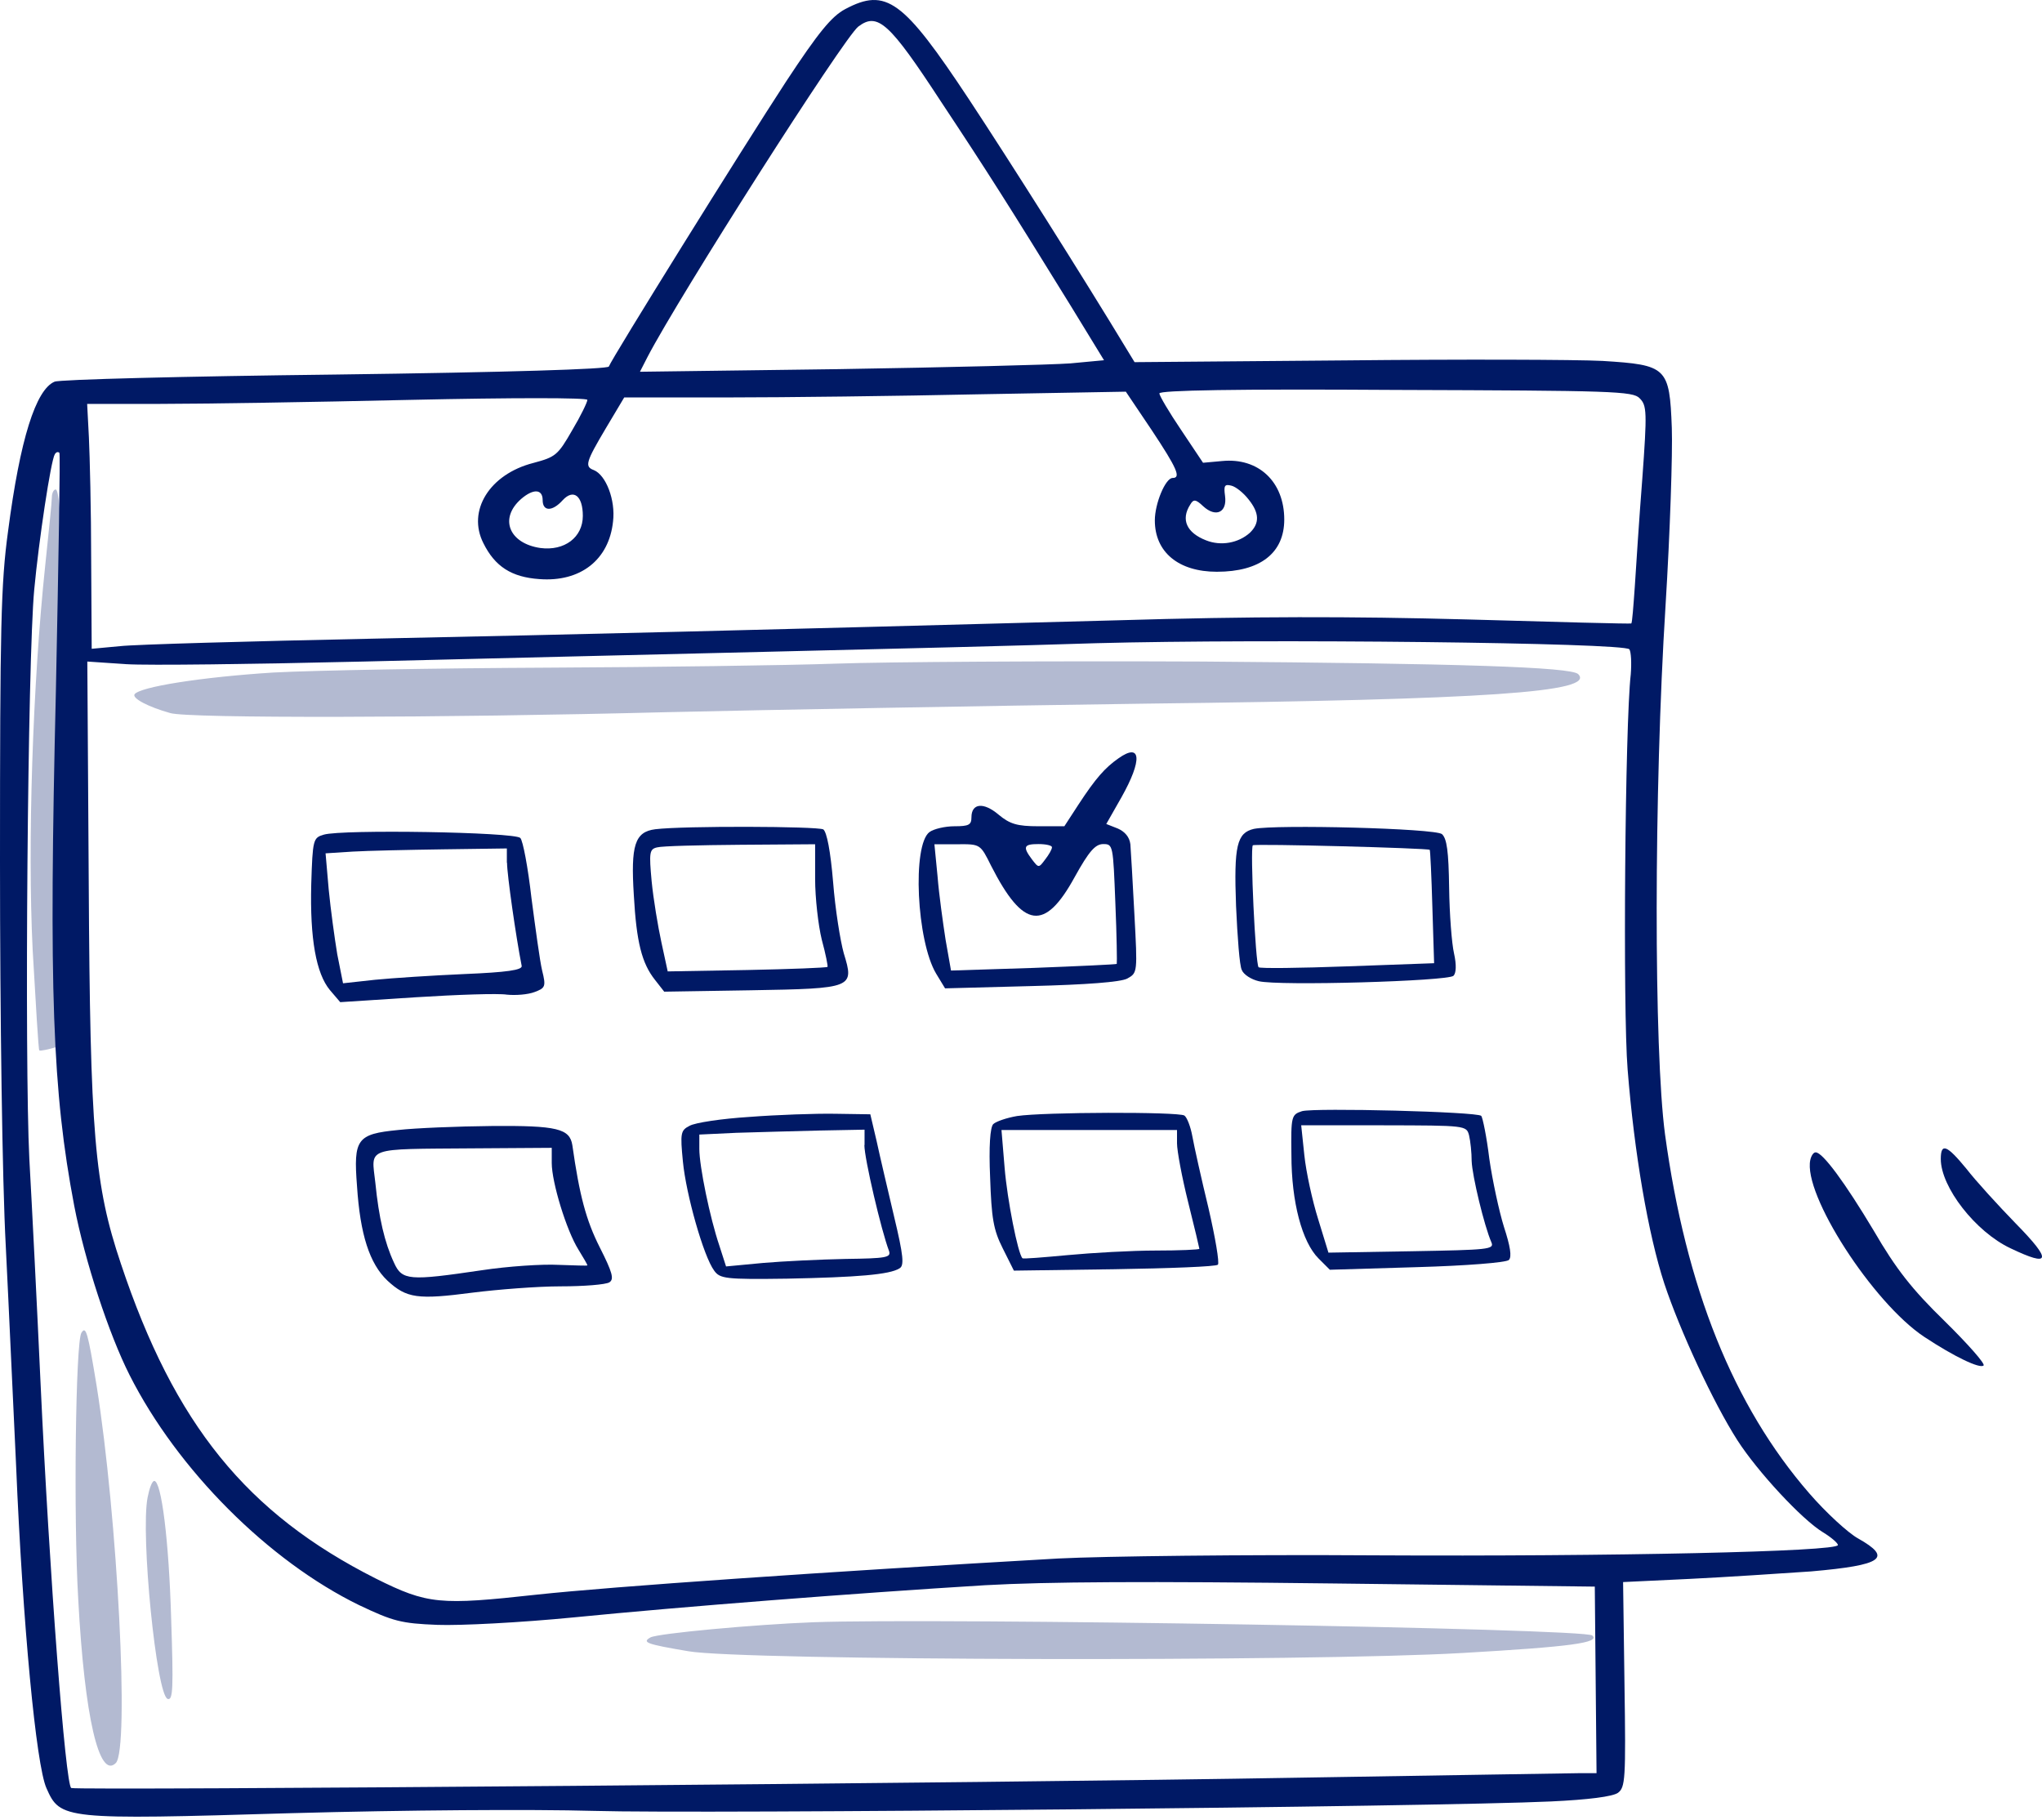
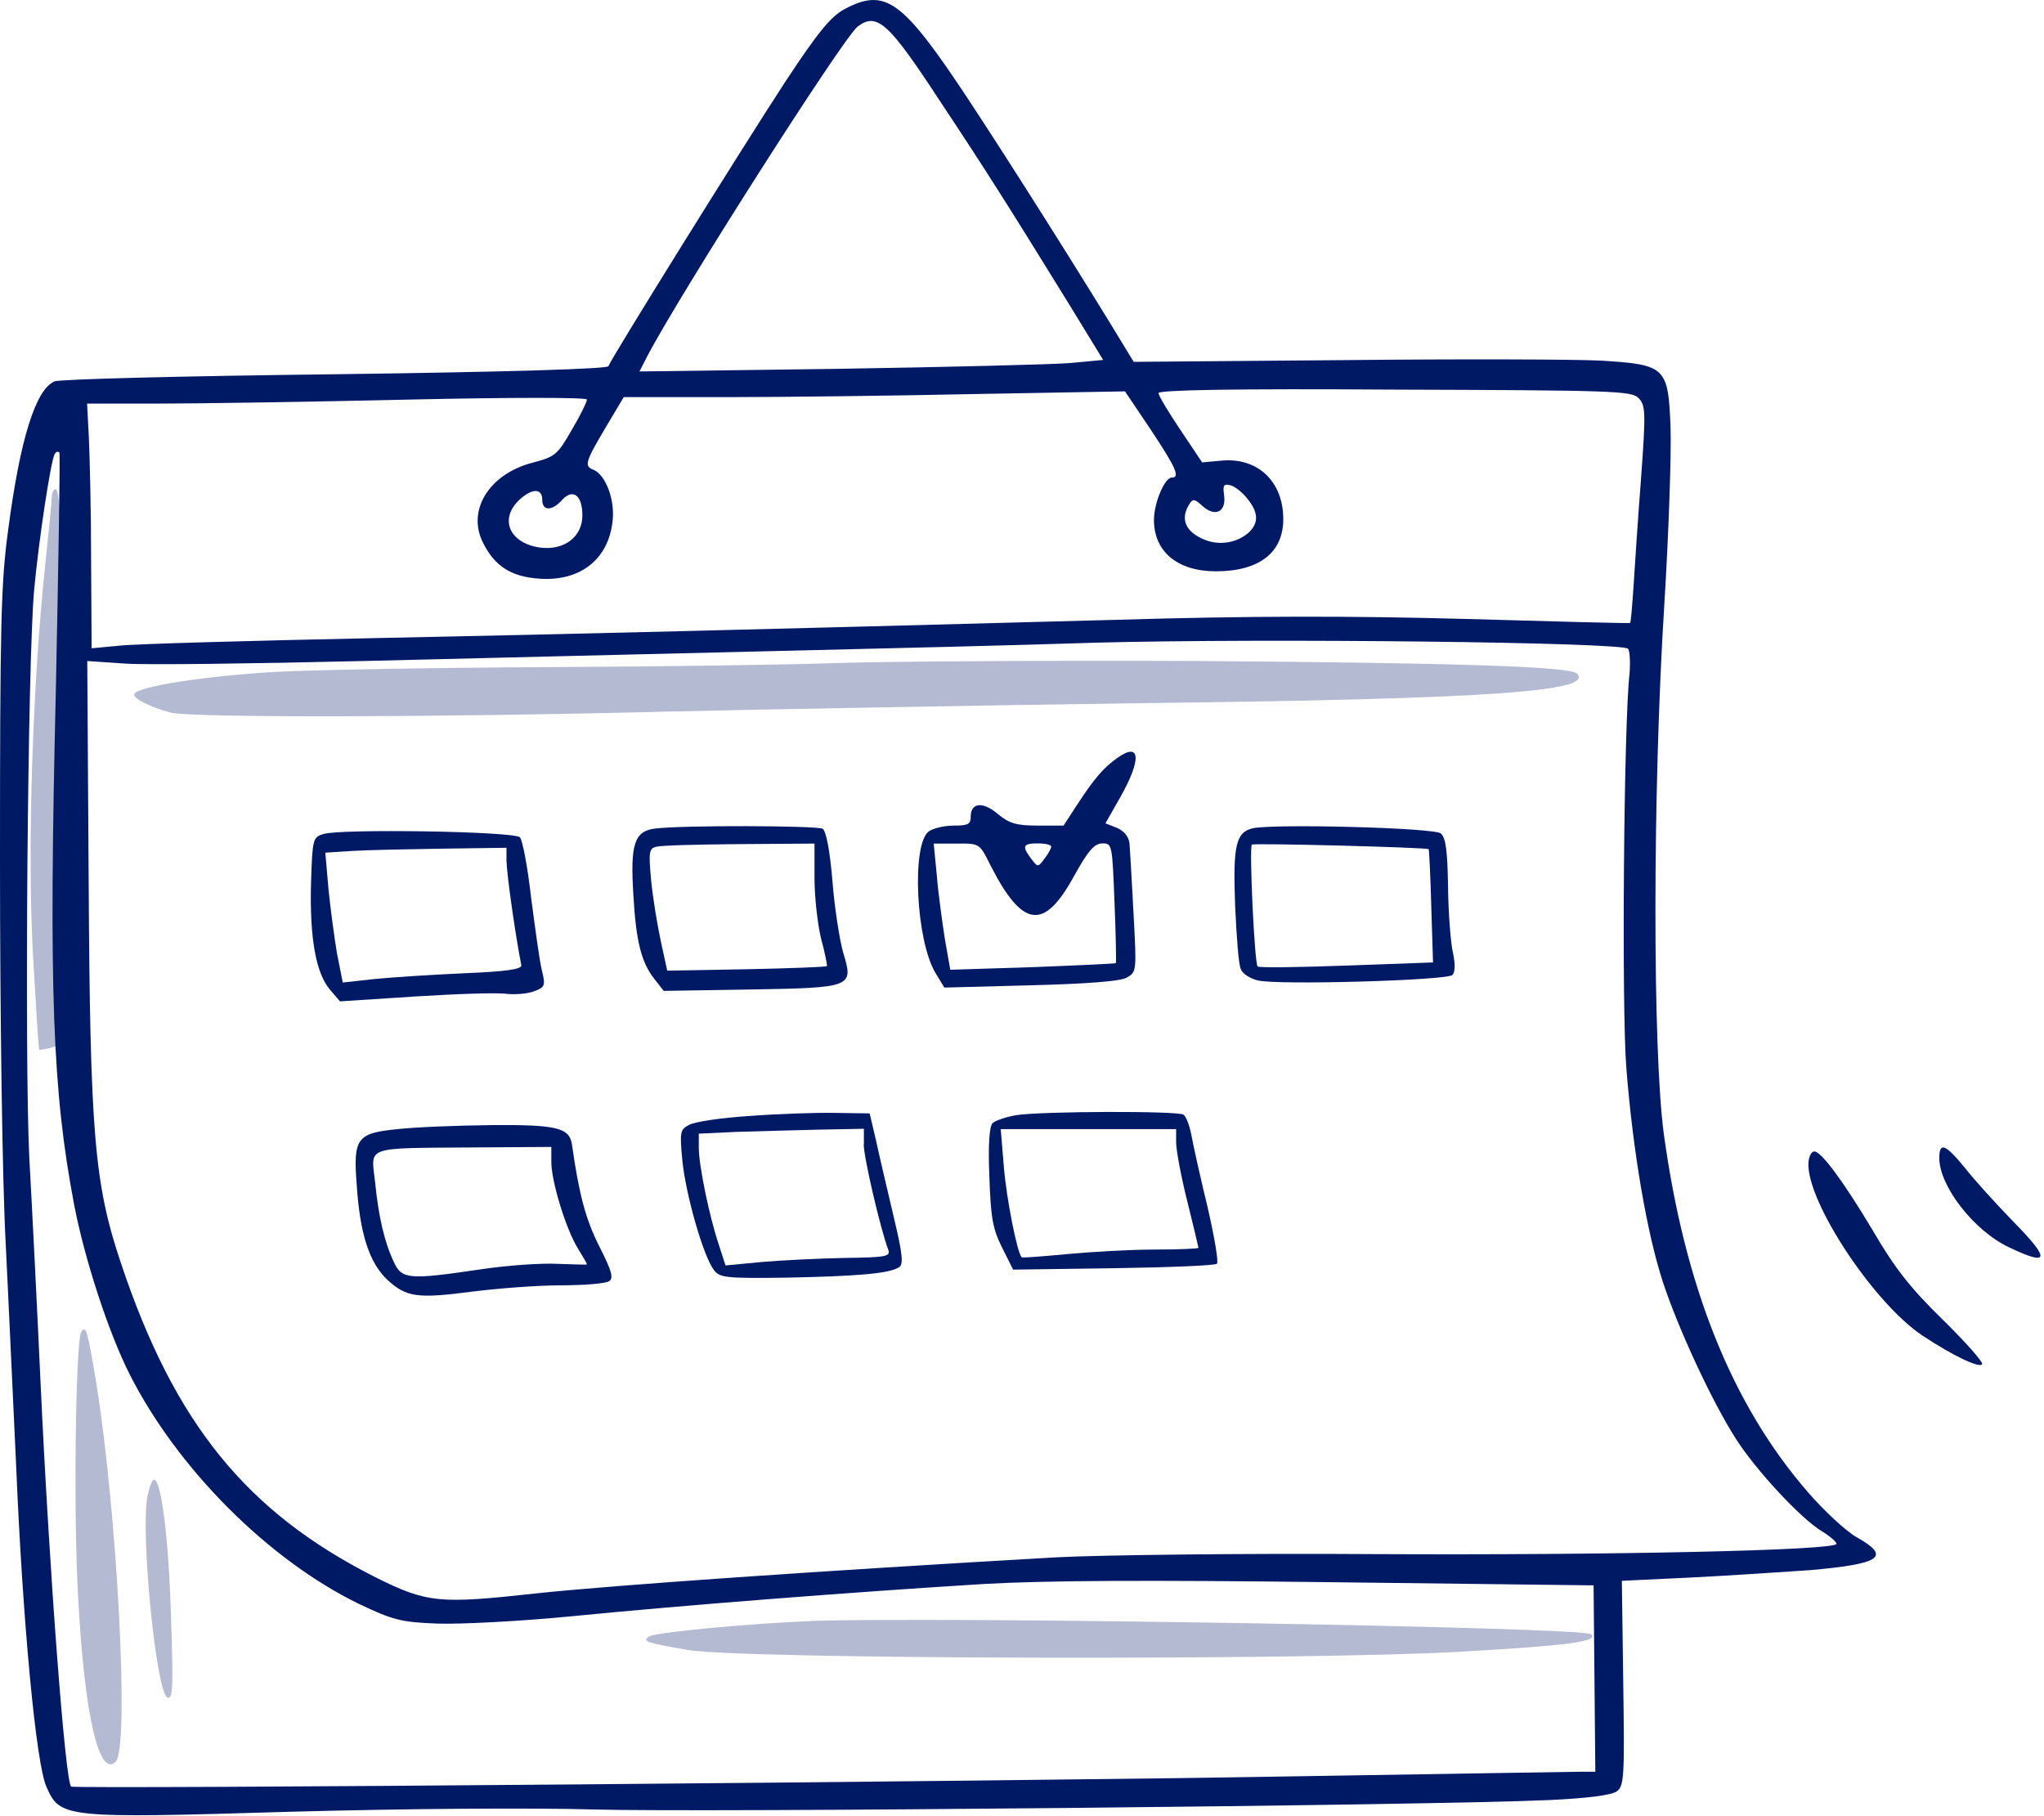
- <svg xmlns="http://www.w3.org/2000/svg" width="340" height="303" viewBox="0 0 340 303" fill="#F3F4F5">
-   <path fill-rule="evenodd" clip-rule="evenodd" d="M8.637 82.745C8.637 83.501 8.113 88.619 7.532 94.115C5.438 113.978 4.566 140.383 5.438 158.152C5.961 167.225 6.398 174.728 6.543 174.873C6.688 175.019 8.026 174.728 9.509 174.292C11.894 173.623 12.185 173.187 12.563 170.511C12.796 168.795 12.708 163.735 12.33 159.286C11.952 154.749 11.429 139.802 11.283 126.105C10.76 96.064 10.178 81.494 9.277 81.494C8.957 81.465 8.637 82.076 8.637 82.745Z" fill="#001965" fill-opacity="0.3" />
-   <path fill-rule="evenodd" clip-rule="evenodd" d="M139.153 110.488C130.981 110.779 109.403 111.069 91.198 111.157C72.965 111.244 52.462 111.593 45.454 111.971C33.56 112.727 23.207 114.356 22.393 115.606C22.015 116.275 24.69 117.7 28.354 118.718C31.262 119.619 73.575 119.532 110.915 118.572C127.288 118.194 163.261 117.525 190.859 117.147C247.829 116.478 265.742 115.228 262.776 112.233C261.584 111.04 242.768 110.459 200.165 110.139C174.777 110.022 147.354 110.197 139.153 110.488Z" fill="#001965" fill-opacity="0.3" />
-   <path fill-rule="evenodd" clip-rule="evenodd" d="M13.552 221.897C12.593 223.467 12.215 252.461 13.029 266.303C14.076 285.875 16.519 296.286 19.281 293.523C21.579 291.226 19.572 252.548 16.082 230.679C14.599 221.664 14.308 220.704 13.552 221.897Z" fill="#001965" fill-opacity="0.3" />
-   <path fill-rule="evenodd" clip-rule="evenodd" d="M24.573 249.32C23.381 255.485 26.057 282.269 27.918 282.851C28.819 283.141 28.878 280.989 28.5 269.531C28.121 256.358 26.871 246.557 25.679 246.557C25.301 246.587 24.864 247.837 24.573 249.32Z" fill="#001965" fill-opacity="0.3" />
-   <path fill-rule="evenodd" clip-rule="evenodd" d="M135.43 270.084C125.542 270.462 109.49 271.945 108.297 272.614C106.872 273.428 107.541 273.719 114.608 274.912C123.536 276.482 218.136 276.686 243.495 275.202C261.729 274.156 266.411 273.487 265.131 272.294C264.026 271.102 156.252 269.328 135.43 270.084Z" fill="#001965" fill-opacity="0.3" />
-   <path fill-rule="evenodd" clip-rule="evenodd" d="M140.723 1.521C138.484 2.713 136.332 5.302 130.894 13.561C123.594 24.728 101.813 59.741 101.376 61.021C101.231 61.457 84.8 61.981 55.777 62.359C30.797 62.649 9.829 63.173 9.073 63.551C5.962 64.889 3.344 73.06 1.338 88.473C0.145 97.168 0 104.468 0 143.495C0 169.144 0.378 196.655 0.96 207.444C1.483 217.855 2.21 234.285 2.675 243.882C3.781 270.433 6.02 293.931 7.736 297.711C10.033 302.917 10.556 303.004 48.565 301.87C67.526 301.346 88.435 301.201 98.904 301.492C116.469 302.015 239.017 300.823 258.21 299.921C264.521 299.63 268.476 299.107 269.377 298.496C270.628 297.595 270.715 296.199 270.482 280.437L270.25 263.395L281.242 262.872C287.262 262.581 296.423 261.971 301.541 261.622C313.522 260.575 315.151 259.382 309.364 256.125C307.735 255.224 304.071 251.879 301.25 248.622C288.6 234.053 280.719 214.423 277.229 188.832C275.368 174.844 275.368 131.804 277.316 100.862C278.072 88.677 278.509 75.358 278.363 71.257C277.985 61.137 277.549 60.759 266.847 60.09C262.398 59.858 243.117 59.8 223.865 60.003L188.91 60.294L187.863 58.578C180.215 45.928 168.088 26.764 161.312 16.498C150.378 -0.02 147.557 -2.114 140.723 1.521ZM156.688 16.934C164.424 28.596 167.914 34.121 178.325 50.988L183.821 59.974L178.237 60.497C175.184 60.73 157.793 61.166 139.56 61.457L106.553 61.893L107.803 59.45C113.096 49.272 140.461 6.349 142.904 4.429C146.132 1.986 148.08 3.76 156.688 16.934ZM273.012 66.314C274.205 67.506 274.263 68.553 273.449 79.691C272.925 86.379 272.402 94.493 272.198 97.692C271.965 100.978 271.762 103.712 271.616 103.799C271.529 103.886 259.257 103.566 244.309 103.13C224.971 102.607 208.249 102.607 185.944 103.276C121.966 104.991 98.701 105.573 62.117 106.329C41.44 106.765 22.48 107.289 19.95 107.58L15.268 108.016L15.18 93.213C15.18 85.042 14.948 75.881 14.802 72.828L14.511 67.244H26.551C33.24 67.244 51.997 66.953 68.282 66.575C85.382 66.197 97.799 66.197 97.799 66.575C97.799 66.953 96.694 69.251 95.269 71.635C92.885 75.794 92.507 76.085 88.813 77.074C81.514 78.935 77.734 85.042 80.496 90.451C82.415 94.319 85.178 96.093 89.802 96.412C96.636 96.936 101.405 93.213 102.074 86.816C102.51 83.239 100.882 79.08 98.875 78.266C97.305 77.684 97.538 76.928 100.882 71.287L103.935 66.168H121.268C130.719 66.168 149.534 65.936 162.999 65.645L187.456 65.209L191.76 71.606C196.006 78.004 196.675 79.575 195.25 79.575C194.057 79.575 192.284 83.82 192.284 86.641C192.284 91.934 196.239 95.191 202.607 95.191C209.819 95.191 213.833 92.079 213.833 86.496C213.833 80.185 209.529 76.172 203.509 76.754L200.31 77.044L196.675 71.606C194.668 68.64 193.04 65.877 193.04 65.499C193.04 64.976 205.748 64.743 232.444 64.918C268.476 65.034 271.907 65.121 273.012 66.314ZM9.306 115.024C8.114 164.927 8.724 181.649 12.359 200.755C14.133 209.974 18.146 222.159 21.578 228.935C29.546 244.696 44.697 259.877 59.791 267.234C65.432 269.91 66.77 270.288 72.819 270.52C76.541 270.666 86.719 270.142 95.589 269.27C113.503 267.496 142.206 265.257 164.017 263.919C174.341 263.337 190.946 263.25 222.033 263.628L265.539 264.152L265.684 279.681L265.829 295.21H263.067C261.584 295.21 240.383 295.588 216.072 295.966C164.976 296.868 13.057 298.118 11.865 297.682C10.905 297.304 8.23 262.203 6.747 230.156C6.165 217.448 5.322 200.697 4.886 192.961C4.071 176.676 4.595 109.819 5.7 98.157C6.456 90.044 8.463 76.666 9.131 75.62C9.364 75.242 9.655 75.183 9.888 75.387C10.062 75.532 9.742 93.388 9.306 115.024ZM207.871 83.122C209.732 85.42 209.732 87.136 208.104 88.706C206.184 90.422 203.276 90.945 200.804 89.957C197.605 88.706 196.558 86.525 198.187 83.995C198.71 83.093 199.088 83.093 200.339 84.286C202.433 86.205 204.352 85.333 203.974 82.57C203.741 80.854 203.887 80.563 205.021 80.854C205.777 81.029 207.057 82.076 207.871 83.122ZM90.355 83.268C90.355 85.187 91.983 85.187 93.699 83.268C95.473 81.349 97.043 82.512 97.043 85.885C97.043 89.462 93.99 91.76 89.977 91.236C84.771 90.48 83.055 86.321 86.778 83.064C88.813 81.319 90.355 81.407 90.355 83.268ZM271.297 108.103C271.587 108.539 271.675 110.4 271.529 112.262C270.57 120.521 270.191 168.184 271.006 178.072C272.111 191.973 274.437 205.524 277.113 213.696C279.73 221.577 285.285 233.558 289.298 239.811C292.584 244.929 300 252.985 303.577 255.137C304.914 255.951 306.019 256.91 306.019 257.23C306.019 258.335 268.388 259.15 229.042 258.946C207.406 258.801 183.617 259.091 176.231 259.47C136.971 261.709 101.783 264.152 89.366 265.489C73.226 267.263 71.219 267.118 62.582 262.814C41.091 251.967 29.052 237.164 20.124 210.381C15.733 197.294 15.006 188.977 14.773 146.723L14.54 110.139L20.997 110.575C24.573 110.808 42.342 110.575 60.547 110.139C78.78 109.702 109.025 108.946 127.84 108.51C146.655 108.074 171.258 107.463 182.512 107.085C210.459 106.329 270.482 106.998 271.297 108.103Z" fill="#001965" />
-   <path fill-rule="evenodd" clip-rule="evenodd" d="M186.234 126.249C183.995 127.82 182.454 129.536 179.546 133.985L177.219 137.562H172.915C169.338 137.562 168.146 137.184 166.285 135.643C163.755 133.491 161.748 133.723 161.748 136.079C161.748 137.329 161.312 137.562 158.927 137.562C157.357 137.562 155.496 137.998 154.769 138.522C151.861 140.674 152.617 156.668 155.874 162.106L157.357 164.549L171.636 164.171C181 163.938 186.583 163.502 187.689 162.921C189.404 161.961 189.404 161.961 188.881 152.219C188.59 146.781 188.299 141.575 188.212 140.557C188.067 139.365 187.31 138.464 186.118 137.94L184.199 137.184L186.729 132.735C190.248 126.482 190.015 123.574 186.234 126.249ZM165.034 144.163C170.385 154.662 173.962 155.098 178.935 146.025C181.32 141.721 182.367 140.528 183.704 140.528C185.333 140.528 185.333 140.761 185.711 150.358C185.944 155.796 186.002 160.332 185.944 160.478C185.856 160.565 179.633 160.856 172.043 161.147L158.346 161.583L157.444 156.465C157.008 153.644 156.339 148.875 156.107 145.908L155.583 140.557H159.451C163.231 140.528 163.231 140.528 165.034 144.163ZM175.155 141.052C175.155 141.43 174.631 142.302 174.05 143.058C172.944 144.541 172.944 144.541 171.81 143.058C170.24 140.964 170.473 140.528 172.915 140.528C174.166 140.528 175.155 140.761 175.155 141.052Z" fill="#001965" />
-   <path fill-rule="evenodd" clip-rule="evenodd" d="M109.112 138.057C105.68 138.493 105.011 140.732 105.535 149.049C105.971 156.872 106.872 160.362 109.024 163.095L110.595 165.102L125.019 164.869C142.118 164.578 142.264 164.491 140.49 158.704C139.908 156.61 139.065 151.347 138.716 146.868C138.28 141.663 137.669 138.551 137.087 138.086C136.099 137.562 113.852 137.475 109.112 138.057ZM135.721 146.316C135.721 149.514 136.244 154.051 136.826 156.436C137.495 158.879 137.873 160.885 137.785 160.972C137.64 161.118 131.62 161.35 124.408 161.496L111.176 161.728L110.129 156.901C109.548 154.226 108.792 149.689 108.501 146.723C108.065 141.953 108.123 141.372 109.402 141.081C110.217 140.848 116.382 140.703 123.303 140.645L135.721 140.557V146.316Z" fill="#001965" />
-   <path fill-rule="evenodd" clip-rule="evenodd" d="M208.773 137.998C205.952 138.667 205.429 140.761 205.807 150.852C206.039 155.971 206.388 160.827 206.766 161.496C207.057 162.252 208.337 163.066 209.587 163.357C212.873 164.171 241.111 163.357 242.012 162.456C242.449 162.019 242.536 160.682 242.1 158.733C241.722 157.105 241.344 152.19 241.285 147.799C241.198 141.692 240.907 139.627 240.093 138.871C238.959 137.911 212.466 137.242 208.773 137.998ZM238.057 141.488C238.145 141.575 238.348 145.879 238.494 150.998L238.784 160.362L224.36 160.885C216.392 161.176 209.703 161.263 209.558 161.031C209.035 160.507 208.133 141.256 208.598 140.732C208.918 140.441 237.767 141.197 238.057 141.488Z" fill="#001965" />
-   <path fill-rule="evenodd" clip-rule="evenodd" d="M53.917 138.958C52.143 139.482 52.056 139.714 51.823 147.217C51.59 156.29 52.637 162.077 54.934 164.84L56.65 166.847L69.213 166.033C76.135 165.596 82.969 165.364 84.394 165.596C85.819 165.742 87.883 165.596 89.017 165.16C90.791 164.491 90.937 164.259 90.268 161.583C89.89 160.013 89.163 154.604 88.494 149.544C87.912 144.425 87.069 139.947 86.633 139.511C85.673 138.522 56.912 138.057 53.917 138.958ZM84.423 143.64C84.423 145.559 85.906 156 86.865 160.827C86.953 161.496 84.423 161.874 77.356 162.165C72.063 162.397 65.316 162.834 62.408 163.124L57.116 163.706L56.156 158.879C55.72 156.261 55.051 151.376 54.731 148.09L54.208 142.07L58.744 141.779C61.187 141.634 67.963 141.488 73.837 141.401L84.394 141.256V143.64H84.423Z" fill="#001965" />
-   <path fill-rule="evenodd" clip-rule="evenodd" d="M216.799 184.993C215.025 185.575 214.938 185.808 215.025 192.293C215.025 200.115 216.799 206.804 219.562 209.538L221.423 211.399L235.992 210.963C244.106 210.73 250.795 210.207 251.231 209.77C251.754 209.247 251.463 207.473 250.417 204.274C249.602 201.657 248.497 196.539 247.974 192.903C247.538 189.268 246.869 186.069 246.636 185.779C245.938 185.081 218.951 184.412 216.799 184.993ZM244.6 189.007C244.833 189.966 245.037 191.915 245.037 193.311C245.124 195.753 247.13 204.1 248.323 206.833C248.846 208.026 247.799 208.084 235.091 208.316L221.19 208.549L219.474 202.965C218.515 199.912 217.468 195.143 217.177 192.322L216.654 187.349H230.409C244.019 187.378 244.164 187.378 244.6 189.007Z" fill="#001965" />
-   <path fill-rule="evenodd" clip-rule="evenodd" d="M124.787 185.953C120.163 186.244 115.713 186.912 114.812 187.436C113.329 188.192 113.241 188.628 113.707 193.398C114.23 198.836 117.138 209.159 118.912 211.544C119.872 212.882 120.773 213.027 131.039 212.882C142.7 212.649 148.139 212.213 149.767 211.166C150.581 210.73 150.436 209.072 148.866 202.529C147.819 198.08 146.481 192.409 145.958 189.966L144.911 185.517L139.036 185.429C135.808 185.371 129.323 185.604 124.787 185.953ZM143.922 190.635C143.922 192.874 146.743 204.914 148.022 208.258C148.4 209.363 147.586 209.508 140.81 209.596C136.564 209.683 130.399 209.974 127.055 210.265L120.89 210.846L119.785 207.415C118.214 202.791 116.44 194.183 116.44 191.275V188.89L122.605 188.599C125.95 188.512 132.115 188.308 136.361 188.221L143.951 188.076V190.635H143.922Z" fill="#001965" />
-   <path fill-rule="evenodd" clip-rule="evenodd" d="M169.339 185.807C167.623 186.098 165.849 186.709 165.384 187.145C164.86 187.668 164.628 190.867 164.86 196.073C165.093 202.761 165.384 204.71 166.954 207.822L168.815 211.544L185.537 211.311C194.755 211.166 202.491 210.875 202.782 210.555C203.073 210.264 202.346 206.018 201.211 201.104C200.019 196.189 198.827 190.838 198.536 189.21C198.245 187.581 197.634 186.011 197.198 185.72C196.122 185.08 173.73 185.138 169.339 185.807ZM195.977 190.344C195.977 191.594 196.791 195.986 197.838 200.173C198.885 204.332 199.699 207.822 199.699 207.909C199.699 208.054 196.413 208.2 192.487 208.2C188.474 208.2 181.844 208.578 177.83 208.956C173.73 209.334 170.327 209.625 170.24 209.479C169.484 208.723 167.71 199.737 167.274 194.444L166.75 188.134H181.407H195.977V190.344Z" fill="#001965" />
-   <path fill-rule="evenodd" clip-rule="evenodd" d="M66.276 188.134C59.442 188.803 58.831 189.617 59.442 197.44C59.966 205.553 61.536 210.381 64.502 213.202C67.701 216.168 69.562 216.401 78.694 215.208C82.852 214.685 89.483 214.161 93.351 214.161C97.218 214.161 100.854 213.871 101.464 213.492C102.278 212.969 101.988 211.864 99.836 207.618C97.597 203.169 96.491 199.068 95.299 190.664C94.863 187.901 92.769 187.378 81.922 187.465C76.076 187.523 69.097 187.814 66.276 188.134ZM91.868 193.63C91.868 196.829 94.31 204.855 96.317 208.054C97.131 209.392 97.8 210.497 97.8 210.672C97.8 210.759 95.648 210.672 92.973 210.584C90.355 210.439 84.568 210.817 80.177 211.486C68.137 213.26 66.945 213.202 65.607 210.235C64.037 206.891 63.077 202.733 62.496 196.916C61.827 190.897 60.576 191.333 78.694 191.187L91.868 191.1V193.63Z" fill="#001965" />
-   <path fill-rule="evenodd" clip-rule="evenodd" d="M323.148 192.962C323.148 197.644 328.935 205.088 334.751 207.822C341.44 211.021 341.731 209.916 335.653 203.722C332.687 200.668 328.964 196.597 327.394 194.561C324.166 190.635 323.148 190.199 323.148 192.962Z" fill="#001965" />
-   <path fill-rule="evenodd" clip-rule="evenodd" d="M301.424 193.107C300.174 198.836 311.835 216.895 320.385 222.566C325.445 225.91 329.691 227.917 330.273 227.335C330.563 227.044 327.655 223.758 323.817 219.978C318.32 214.627 315.703 211.282 311.981 204.885C307.211 196.916 303.489 191.856 302.326 191.856C301.948 191.827 301.57 192.438 301.424 193.107Z" fill="#001965" />
+ <svg xmlns="http://www.w3.org/2000/svg" width="518" height="460" viewBox="0 0 518 460" fill="none">
+   <path fill-rule="evenodd" clip-rule="evenodd" d="M13.136 125.845C13.136 126.995 12.34 134.779 11.455 143.138C8.271 173.347 6.944 213.506 8.271 240.53C9.067 254.329 9.73 265.74 9.951 265.962C10.172 266.183 12.207 265.74 14.463 265.077C18.089 264.06 18.532 263.396 19.107 259.327C19.46 256.718 19.328 249.022 18.753 242.255C18.178 235.355 17.382 212.622 17.16 191.79C16.364 146.102 15.48 123.943 14.109 123.943C13.622 123.899 13.136 124.828 13.136 125.845Z" fill="#001965" fill-opacity="0.3" />
+   <path fill-rule="evenodd" clip-rule="evenodd" d="M211.635 168.039C199.207 168.481 166.389 168.923 138.702 169.056C110.97 169.189 79.789 169.719 69.13 170.294C51.041 171.444 35.295 173.921 34.057 175.823C33.482 176.84 37.551 179.008 43.123 180.556C47.546 181.927 111.899 181.794 168.689 180.334C193.59 179.759 248.301 178.742 290.274 178.167C376.918 177.15 404.163 175.248 399.651 170.693C397.838 168.879 369.222 167.995 304.427 167.508C265.815 167.331 224.108 167.597 211.635 168.039Z" fill="#001965" fill-opacity="0.3" />
+   <path fill-rule="evenodd" clip-rule="evenodd" d="M20.611 337.479C19.152 339.867 18.577 383.963 19.815 405.016C21.408 434.782 25.123 450.616 29.325 446.414C32.819 442.92 29.767 384.096 24.459 350.836C22.204 337.125 21.762 335.665 20.611 337.479Z" fill="#001965" fill-opacity="0.3" />
+   <path fill-rule="evenodd" clip-rule="evenodd" d="M37.373 379.187C35.56 388.563 39.629 429.298 42.459 430.182C43.831 430.625 43.919 427.352 43.344 409.926C42.769 389.89 40.867 374.985 39.054 374.985C38.479 375.029 37.816 376.931 37.373 379.187Z" fill="#001965" fill-opacity="0.3" />
+   <path fill-rule="evenodd" clip-rule="evenodd" d="M205.973 410.766C190.935 411.341 166.521 413.597 164.707 414.614C162.54 415.852 163.557 416.295 174.305 418.108C187.883 420.496 331.759 420.806 370.327 418.55C398.058 416.958 405.179 415.941 403.233 414.127C401.552 412.314 237.64 409.616 205.973 410.766Z" fill="#001965" fill-opacity="0.3" />
+   <path fill-rule="evenodd" clip-rule="evenodd" d="M214.023 2.314C210.617 4.127 207.344 8.063 199.074 20.624C187.972 37.608 154.845 90.859 154.181 92.805C153.96 93.469 128.971 94.265 84.831 94.84C46.838 95.282 14.949 96.078 13.799 96.653C9.067 98.688 5.086 111.116 2.035 134.557C0.221 147.782 0 158.883 0 218.238C0 257.248 0.575 299.088 1.46 315.497C2.256 331.331 3.361 356.32 4.069 370.916C5.75 411.297 9.155 447.033 11.765 452.783C15.259 460.7 16.055 460.833 73.862 459.108C102.699 458.312 134.5 458.091 150.422 458.533C177.136 459.329 363.516 457.516 392.707 456.145C402.305 455.702 408.32 454.906 409.691 453.977C411.593 452.606 411.725 450.483 411.372 426.511L411.018 400.593L427.736 399.797C436.892 399.355 450.824 398.426 458.608 397.895C476.83 396.303 479.307 394.49 470.505 389.536C468.029 388.165 462.456 383.079 458.166 378.125C438.926 355.967 426.94 326.112 421.633 287.191C418.802 265.917 418.802 200.458 421.765 153.399C422.915 134.867 423.579 114.61 423.358 108.374C422.783 92.982 422.119 92.407 405.843 91.39C399.076 91.036 369.752 90.948 340.473 91.257L287.31 91.7L285.718 89.09C274.086 69.851 255.642 40.704 245.337 25.091C228.707 -0.031 224.417 -3.215 214.023 2.314ZM238.304 25.755C250.069 43.49 255.377 51.894 271.211 77.547L279.57 91.213L271.078 92.009C266.434 92.363 239.985 93.027 212.254 93.469L162.054 94.132L163.956 90.417C172.006 74.937 213.625 9.655 217.34 6.736C222.249 3.021 225.213 5.719 238.304 25.755ZM415.219 100.855C417.033 102.669 417.121 104.261 415.883 121.2C415.087 131.373 414.291 143.713 413.981 148.578C413.627 153.576 413.318 157.733 413.096 157.866C412.964 157.999 394.299 157.512 371.566 156.849C342.154 156.053 316.722 156.053 282.799 157.07C185.495 159.679 150.112 160.564 94.473 161.714C63.026 162.377 34.189 163.173 30.341 163.616L23.22 164.279L23.087 141.767C23.087 129.338 22.734 115.406 22.512 110.762L22.07 102.27H40.381C50.553 102.27 79.081 101.828 103.849 101.253C129.856 100.678 148.741 100.678 148.741 101.253C148.741 101.828 147.061 105.322 144.893 108.949C141.267 115.274 140.692 115.716 135.075 117.22C123.973 120.05 118.223 129.338 122.425 137.565C125.344 143.447 129.546 146.145 136.578 146.632C146.972 147.428 154.226 141.767 155.243 132.036C155.906 126.596 153.43 120.272 150.378 119.033C147.989 118.149 148.343 116.999 153.43 108.418L158.074 100.634H184.434C198.808 100.634 227.424 100.28 247.902 99.838L285.098 99.174L291.644 108.905C298.102 118.635 299.119 121.023 296.952 121.023C295.138 121.023 292.44 127.481 292.44 131.771C292.44 139.821 298.456 144.774 308.142 144.774C319.11 144.774 325.214 140.042 325.214 131.55C325.214 121.952 318.668 115.849 309.513 116.733L304.648 117.176L299.119 108.905C296.067 104.393 293.59 100.192 293.59 99.617C293.59 98.821 312.918 98.467 353.52 98.732C408.32 98.909 413.539 99.042 415.219 100.855ZM14.153 174.938C12.34 250.835 13.269 276.266 18.797 305.325C21.495 319.345 27.599 337.877 32.818 348.182C44.936 372.154 67.98 395.242 90.934 406.432C99.515 410.501 101.549 411.076 110.749 411.429C116.41 411.65 131.89 410.854 145.38 409.528C172.625 406.83 216.279 403.424 249.45 401.389C265.151 400.505 290.406 400.372 337.686 400.947L403.853 401.743L404.074 425.361L404.295 448.98H400.093C397.838 448.98 365.595 449.555 328.62 450.129C250.91 451.501 19.859 453.402 18.045 452.739C16.586 452.164 12.517 398.78 10.261 350.04C9.376 330.712 8.094 305.236 7.43 293.471C6.192 268.703 6.988 167.021 8.669 149.286C9.819 136.946 12.871 116.601 13.888 115.008C14.242 114.433 14.684 114.345 15.038 114.655C15.303 114.876 14.817 142.032 14.153 174.938ZM316.147 126.419C318.978 129.913 318.978 132.523 316.501 134.911C313.582 137.521 309.159 138.317 305.399 136.813C300.534 134.911 298.942 131.594 301.419 127.746C302.215 126.375 302.79 126.375 304.692 128.188C307.876 131.108 310.795 129.781 310.22 125.579C309.867 122.97 310.088 122.527 311.813 122.97C312.963 123.235 314.909 124.827 316.147 126.419ZM137.419 126.64C137.419 129.56 139.896 129.56 142.505 126.64C145.203 123.721 147.591 125.491 147.591 130.621C147.591 136.061 142.947 139.555 136.844 138.759C128.927 137.609 126.317 131.285 131.979 126.331C135.075 123.677 137.419 123.81 137.419 126.64ZM412.61 164.412C413.052 165.075 413.185 167.906 412.964 170.737C411.504 183.298 410.929 255.788 412.168 270.826C413.848 291.968 417.387 312.578 421.456 325.006C425.436 336.992 433.884 355.215 439.988 364.724C444.985 372.508 456.264 384.759 461.704 388.032C463.738 389.271 465.419 390.73 465.419 391.217C465.419 392.898 408.187 394.136 348.346 393.826C315.439 393.605 279.26 394.047 268.026 394.622C208.317 398.028 154.801 401.743 135.915 403.778C111.368 406.476 108.316 406.255 95.18 399.709C62.495 383.211 44.184 360.699 30.606 319.964C23.928 300.061 22.822 287.412 22.468 223.148L22.114 167.508L31.933 168.171C37.373 168.525 64.397 168.171 92.084 167.508C119.816 166.844 165.814 165.694 194.43 165.031C223.046 164.368 260.463 163.439 277.58 162.864C320.083 161.714 411.372 162.731 412.61 164.412Z" fill="#001965" />
+   <path fill-rule="evenodd" clip-rule="evenodd" d="M283.241 192.01C279.835 194.399 277.491 197.008 273.068 203.775L269.53 209.215H262.984C257.544 209.215 255.73 208.64 252.9 206.296C249.052 203.023 246 203.377 246 206.96C246 208.862 245.337 209.215 241.71 209.215C239.321 209.215 236.491 209.879 235.385 210.675C230.962 213.948 232.112 238.274 237.066 246.545L239.321 250.26L261.038 249.685C275.279 249.331 283.771 248.667 285.452 247.783C288.062 246.323 288.062 246.323 287.265 231.507C286.823 223.236 286.381 215.319 286.248 213.771C286.027 211.958 284.877 210.587 283.064 209.79L280.145 208.64L283.992 201.873C289.344 192.364 288.99 187.941 283.241 192.01ZM250.998 219.255C259.136 235.222 264.576 235.885 272.139 222.086C275.766 215.54 277.358 213.727 279.393 213.727C281.87 213.727 281.869 214.081 282.444 228.676C282.798 236.947 282.887 243.847 282.798 244.068C282.666 244.2 273.201 244.643 261.657 245.085L240.825 245.748L239.454 237.964C238.791 233.674 237.773 226.42 237.42 221.909L236.623 213.771H242.506C248.256 213.727 248.256 213.727 250.998 219.255ZM266.389 214.523C266.389 215.098 265.593 216.425 264.709 217.575C263.028 219.83 263.028 219.83 261.303 217.575C258.915 214.39 259.269 213.727 262.984 213.727C264.886 213.727 266.389 214.081 266.389 214.523Z" fill="#001965" />
+   <path fill-rule="evenodd" clip-rule="evenodd" d="M165.946 209.968C160.727 210.631 159.71 214.037 160.506 226.686C161.169 238.584 162.54 243.891 165.813 248.048L168.202 251.1L190.139 250.746C216.146 250.304 216.367 250.171 213.669 241.37C212.784 238.185 211.502 230.18 210.971 223.369C210.307 215.452 209.379 210.719 208.494 210.012C206.99 209.216 173.155 209.083 165.946 209.968ZM206.415 222.529C206.415 227.394 207.211 234.293 208.096 237.92C209.113 241.635 209.688 244.687 209.555 244.82C209.334 245.041 200.179 245.395 189.21 245.616L169.086 245.97L167.494 238.628C166.609 234.559 165.459 227.659 165.017 223.148C164.354 215.894 164.442 215.01 166.388 214.567C167.627 214.213 177.003 213.992 187.53 213.904L206.415 213.771V222.529Z" fill="#001965" />
+   <path fill-rule="evenodd" clip-rule="evenodd" d="M317.519 209.879C313.229 210.897 312.432 214.081 313.007 229.429C313.361 237.213 313.892 244.599 314.467 245.616C314.909 246.766 316.855 248.005 318.757 248.447C323.755 249.685 366.701 248.447 368.072 247.076C368.736 246.412 368.868 244.378 368.205 241.415C367.63 238.938 367.055 231.463 366.966 224.785C366.834 215.497 366.391 212.356 365.153 211.206C363.428 209.747 323.136 208.729 317.519 209.879ZM362.057 215.187C362.19 215.32 362.499 221.865 362.72 229.65L363.163 243.891L341.225 244.687C329.107 245.13 318.934 245.262 318.713 244.909C317.917 244.112 316.546 214.833 317.253 214.037C317.74 213.595 361.615 214.745 362.057 215.187Z" fill="#001965" />
+   <path fill-rule="evenodd" clip-rule="evenodd" d="M82.001 211.339C79.303 212.135 79.17 212.489 78.816 223.9C78.463 237.699 80.055 246.501 83.549 250.702L86.158 253.754L105.265 252.516C115.792 251.852 126.185 251.499 128.353 251.852C130.52 252.074 133.66 251.852 135.385 251.189C138.083 250.172 138.304 249.818 137.287 245.749C136.712 243.36 135.606 235.134 134.589 227.438C133.704 219.654 132.422 212.843 131.758 212.179C130.299 210.675 86.556 209.968 82.001 211.339ZM128.397 218.46C128.397 221.379 130.652 237.257 132.112 244.599C132.245 245.616 128.397 246.191 117.649 246.633C109.6 246.987 99.338 247.651 94.916 248.093L86.866 248.978L85.406 241.636C84.743 237.655 83.726 230.225 83.239 225.227L82.443 216.071L89.343 215.629C93.058 215.408 103.363 215.187 112.298 215.054L128.353 214.833V218.46H128.397Z" fill="#001965" />
+   <path fill-rule="evenodd" clip-rule="evenodd" d="M189.785 282.812C182.753 283.254 175.986 284.272 174.615 285.068C172.359 286.218 172.227 286.881 172.934 294.135C173.73 302.405 178.153 318.107 180.851 321.733C182.311 323.768 183.682 323.989 199.295 323.768C217.03 323.414 225.301 322.751 227.778 321.158C229.016 320.495 228.795 317.974 226.407 308.023C224.815 301.256 222.78 292.631 221.984 288.916L220.392 282.149L211.457 282.016C206.548 281.928 196.685 282.281 189.785 282.812ZM218.888 289.933C218.888 293.339 223.178 311.649 225.124 316.736C225.699 318.416 224.461 318.637 214.155 318.77C207.698 318.903 198.322 319.345 193.235 319.787L183.859 320.672L182.178 315.453C179.79 308.421 177.092 295.329 177.092 290.906V287.279L186.468 286.837C191.555 286.704 200.931 286.395 207.388 286.262L218.932 286.041V289.933H218.888Z" fill="#001965" />
+   <path fill-rule="evenodd" clip-rule="evenodd" d="M257.544 282.591C254.935 283.033 252.237 283.962 251.529 284.625C250.733 285.422 250.379 290.287 250.733 298.204C251.087 308.376 251.529 311.34 253.917 316.072L256.748 321.733L282.179 321.379C296.2 321.158 307.965 320.716 308.407 320.23C308.849 319.787 307.744 313.33 306.019 305.855C304.205 298.381 302.392 290.242 301.95 287.766C301.507 285.289 300.579 282.9 299.915 282.458C298.279 281.485 264.223 281.574 257.544 282.591ZM298.058 289.491C298.058 291.392 299.296 298.071 300.888 304.44C302.48 310.765 303.719 316.072 303.719 316.205C303.719 316.426 298.721 316.647 292.75 316.647C286.647 316.647 276.562 317.222 270.459 317.797C264.223 318.372 259.048 318.814 258.915 318.593C257.765 317.443 255.067 303.776 254.404 295.727L253.608 286.129H275.899H298.058V289.491Z" fill="#001965" />
+   <path fill-rule="evenodd" clip-rule="evenodd" d="M100.798 286.129C90.405 287.147 89.476 288.385 90.405 300.283C91.201 312.622 93.589 319.964 98.1 324.254C102.966 328.766 105.796 329.12 119.684 327.306C126.009 326.51 136.093 325.714 141.975 325.714C147.858 325.714 153.386 325.272 154.315 324.697C155.554 323.901 155.111 322.22 151.838 315.763C148.433 308.996 146.752 302.759 144.939 289.977C144.275 285.775 141.091 284.979 124.593 285.112C115.703 285.201 105.089 285.643 100.798 286.129ZM139.72 294.489C139.72 299.354 143.435 311.561 146.487 316.426C147.725 318.461 148.742 320.141 148.742 320.407C148.742 320.539 145.469 320.407 141.4 320.274C137.42 320.053 128.618 320.628 121.94 321.645C103.629 324.343 101.816 324.255 99.781 319.743C97.393 314.657 95.933 308.332 95.049 299.486C94.031 290.331 92.129 290.994 119.684 290.773L139.72 290.641V294.489Z" fill="#001965" />
+   <path fill-rule="evenodd" clip-rule="evenodd" d="M491.47 293.472C491.47 300.592 500.271 311.915 509.117 316.073C519.29 320.938 519.732 319.257 510.488 309.836C505.977 305.192 500.315 299 497.927 295.904C493.018 289.933 491.47 289.27 491.47 293.472Z" fill="#001965" />
+   <path fill-rule="evenodd" clip-rule="evenodd" d="M458.431 293.692C456.529 302.405 474.265 329.872 487.268 338.496C494.964 343.582 501.421 346.634 502.306 345.75C502.748 345.307 498.325 340.31 492.487 334.56C484.127 326.422 480.147 321.335 474.486 311.605C467.232 299.486 461.571 291.791 459.802 291.791C459.227 291.746 458.652 292.675 458.431 293.692Z" fill="#001965" />
</svg>
